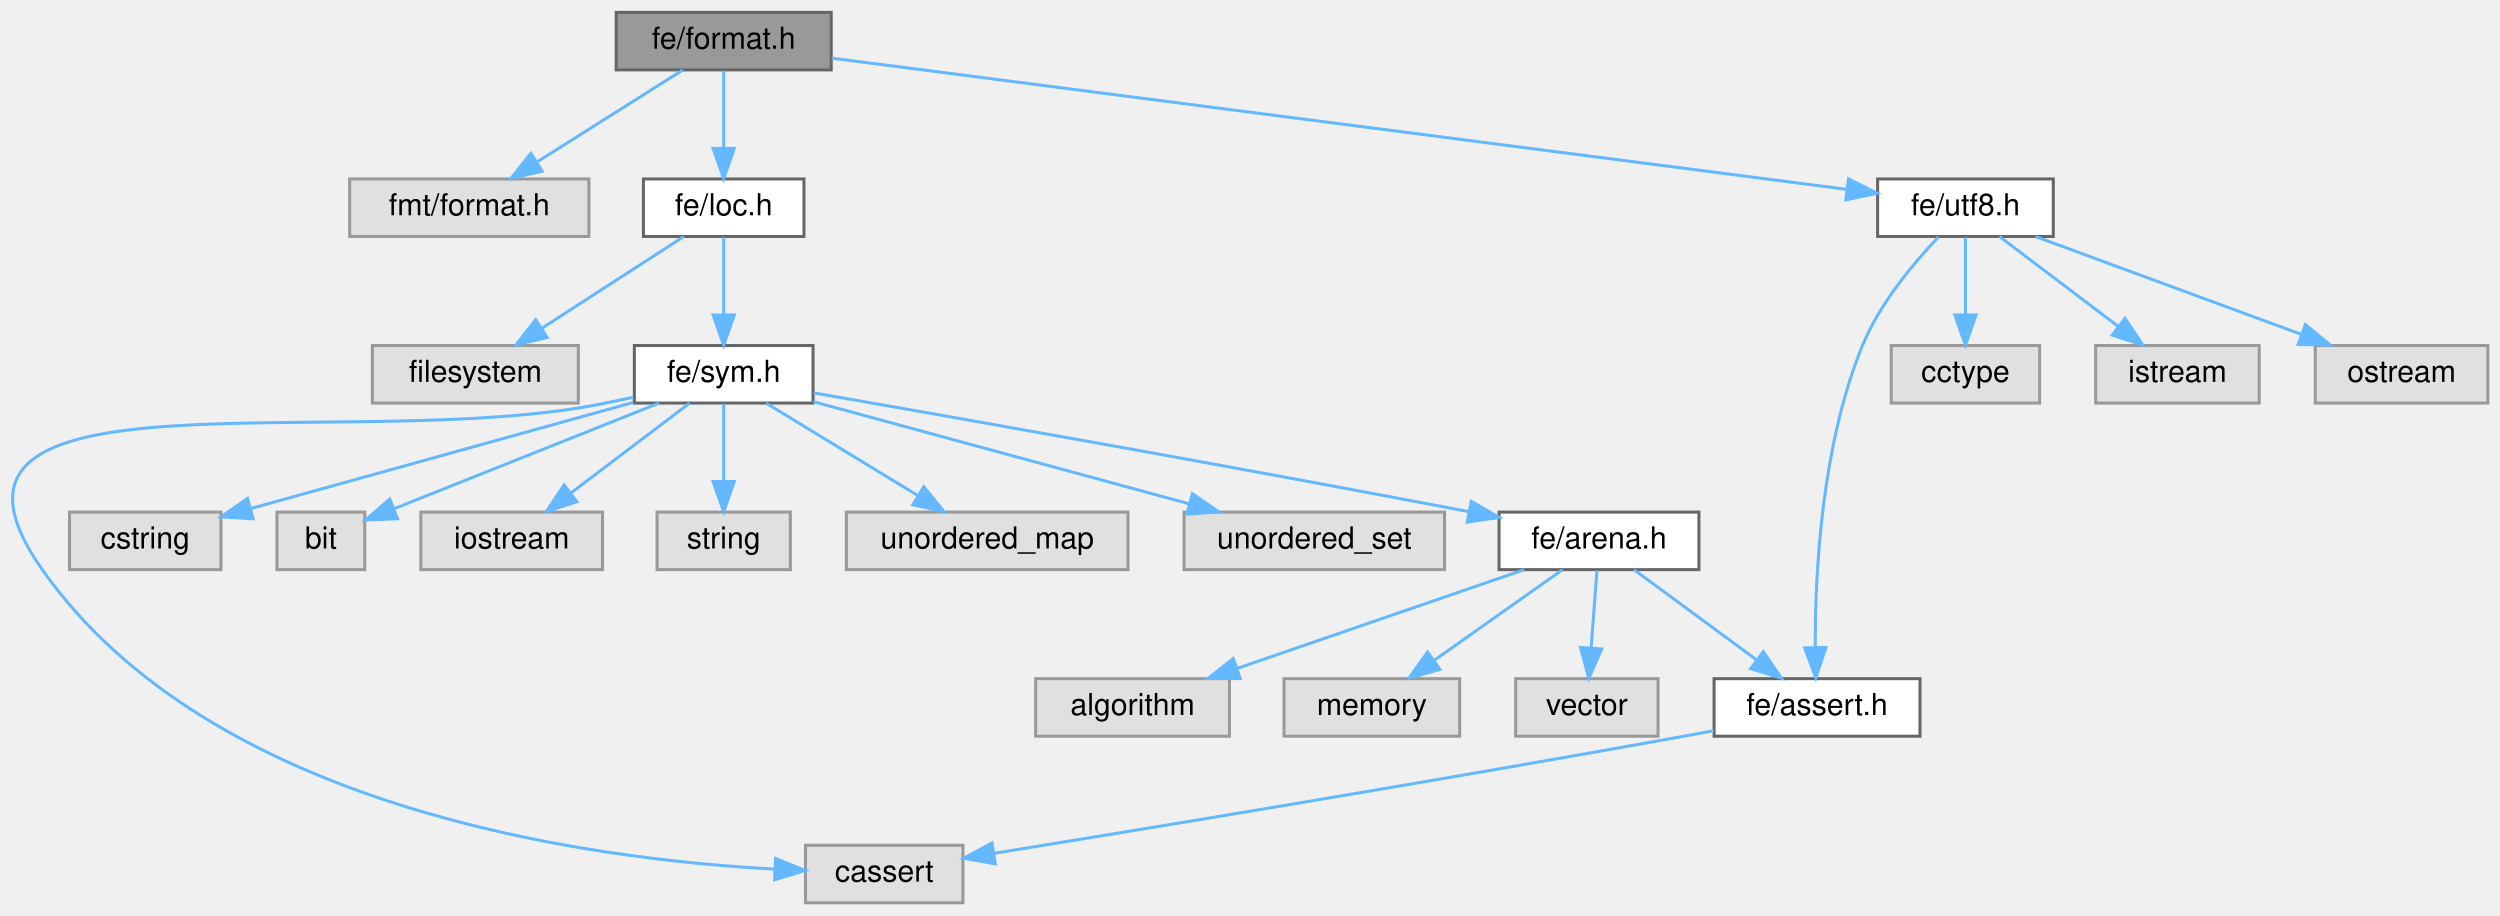
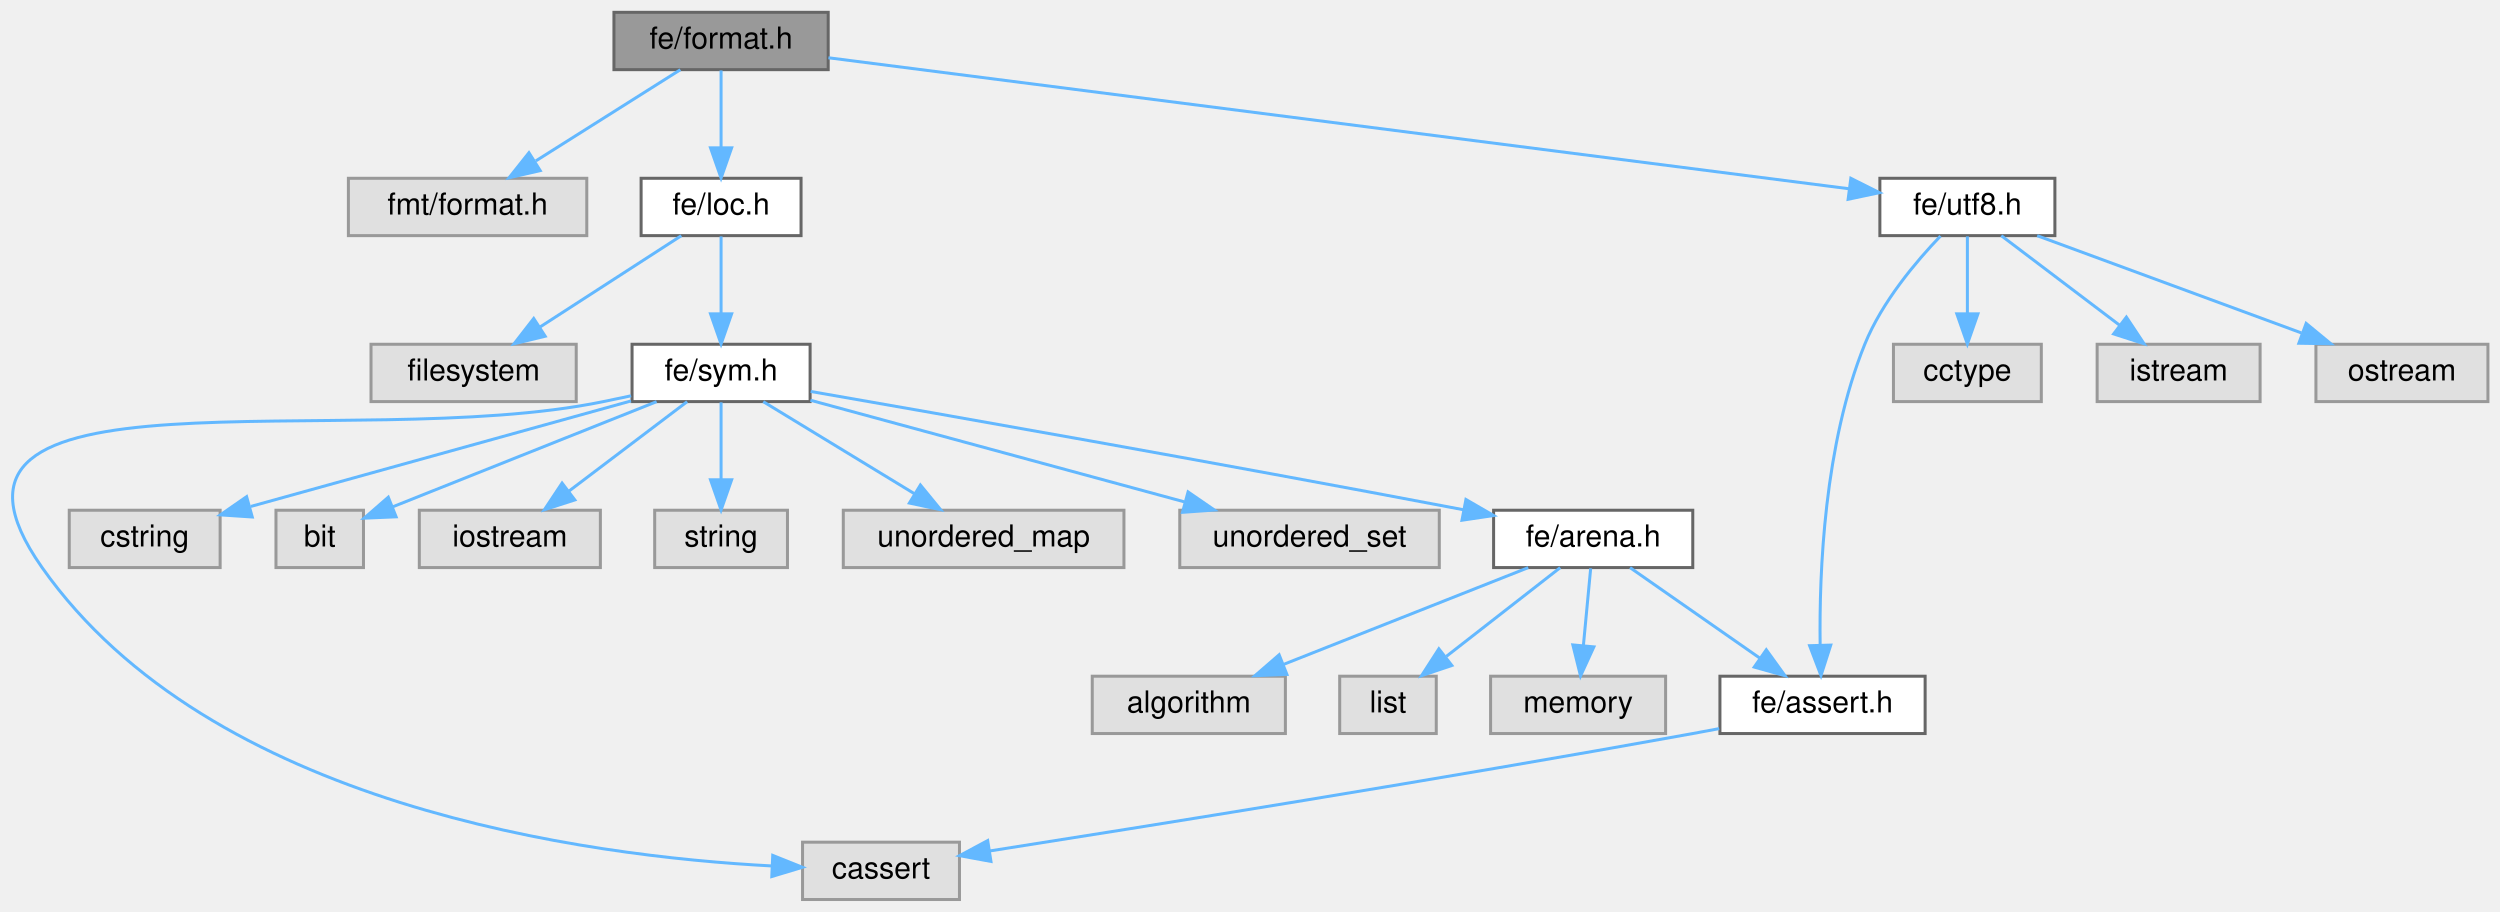
- <svg xmlns="http://www.w3.org/2000/svg" xmlns:xlink="http://www.w3.org/1999/xlink" width="825pt" height="302pt" viewBox="0.00 0.00 825.45 302.00">
+ <svg xmlns="http://www.w3.org/2000/svg" xmlns:xlink="http://www.w3.org/1999/xlink" width="828pt" height="302pt" viewBox="0.00 0.00 828.45 302.00">
  <g id="graph0" class="graph" transform="scale(1 1) rotate(0) translate(4 298)">
    <g id="Node000001" class="node">
      <g id="a_Node000001">
        <a xlink:title=" ">
          <polygon fill="#999999" stroke="#666666" points="270.45,-294 199.45,-294 199.45,-275 270.45,-275 270.45,-294" />
          <text text-anchor="middle" x="234.95" y="-282" font-family="Helvetica,sans-Serif" font-size="10.00">fe/format.h</text>
        </a>
      </g>
    </g>
    <g id="Node000002" class="node">
      <g id="a_Node000002">
        <a xlink:title=" ">
          <polygon fill="#e0e0e0" stroke="#999999" points="190.45,-239 111.45,-239 111.45,-220 190.45,-220 190.45,-239" />
          <text text-anchor="middle" x="150.95" y="-227" font-family="Helvetica,sans-Serif" font-size="10.00">fmt/format.h</text>
        </a>
      </g>
    </g>
    <g id="edge1_Node000001_Node000002" class="edge">
      <g id="a_edge1_Node000001_Node000002">
        <a xlink:title=" ">
          <path fill="none" stroke="#63b8ff" d="M221.45,-274.98C208.55,-266.84 188.85,-254.41 173.55,-244.76" />
          <polygon fill="#63b8ff" stroke="#63b8ff" points="175.01,-241.55 164.69,-239.17 171.28,-247.47 175.01,-241.55" />
        </a>
      </g>
    </g>
    <g id="Node000003" class="node">
      <g id="a_Node000003">
        <a xlink:href="loc_8h.html" target="_top" xlink:title=" ">
          <polygon fill="white" stroke="#666666" points="261.45,-239 208.45,-239 208.45,-220 261.45,-220 261.45,-239" />
          <text text-anchor="middle" x="234.95" y="-227" font-family="Helvetica,sans-Serif" font-size="10.00">fe/loc.h</text>
        </a>
      </g>
    </g>
    <g id="edge2_Node000001_Node000003" class="edge">
      <g id="a_edge2_Node000001_Node000003">
        <a xlink:title=" ">
          <path fill="none" stroke="#63b8ff" d="M234.95,-274.75C234.95,-267.8 234.95,-257.85 234.95,-249.13" />
          <polygon fill="#63b8ff" stroke="#63b8ff" points="238.45,-249.09 234.95,-239.09 231.45,-249.09 238.45,-249.09" />
        </a>
      </g>
    </g>
    <g id="Node000018" class="node">
      <g id="a_Node000018">
        <a xlink:href="utf8_8h.html" target="_top" xlink:title=" ">
-           <polygon fill="white" stroke="#666666" points="673.95,-239 615.95,-239 615.95,-220 673.95,-220 673.95,-239" />
-           <text text-anchor="middle" x="644.95" y="-227" font-family="Helvetica,sans-Serif" font-size="10.00">fe/utf8.h</text>
+           <polygon fill="white" stroke="#666666" points="676.95,-239 618.95,-239 618.95,-220 676.95,-220 676.95,-239" />
+           <text text-anchor="middle" x="647.95" y="-227" font-family="Helvetica,sans-Serif" font-size="10.00">fe/utf8.h</text>
        </a>
      </g>
    </g>
    <g id="edge18_Node000001_Node000018" class="edge">
      <g id="a_edge18_Node000001_Node000018">
        <a xlink:title=" ">
-           <path fill="none" stroke="#63b8ff" d="M270.61,-278.89C347.06,-269.01 526.19,-245.85 605.72,-235.57" />
-           <polygon fill="#63b8ff" stroke="#63b8ff" points="606.34,-239.02 615.81,-234.27 605.44,-232.08 606.34,-239.02" />
+           <path fill="none" stroke="#63b8ff" d="M270.52,-278.94C347.38,-269.07 528.51,-245.83 608.64,-235.54" />
+           <polygon fill="#63b8ff" stroke="#63b8ff" points="609.33,-238.99 618.8,-234.24 608.43,-232.04 609.33,-238.99" />
        </a>
      </g>
    </g>
    <g id="Node000004" class="node">
      <g id="a_Node000004">
        <a xlink:title=" ">
          <polygon fill="#e0e0e0" stroke="#999999" points="186.95,-184 118.95,-184 118.95,-165 186.95,-165 186.95,-184" />
          <text text-anchor="middle" x="152.95" y="-172" font-family="Helvetica,sans-Serif" font-size="10.00">filesystem</text>
        </a>
      </g>
    </g>
    <g id="edge3_Node000003_Node000004" class="edge">
      <g id="a_edge3_Node000003_Node000004">
        <a xlink:title=" ">
          <path fill="none" stroke="#63b8ff" d="M221.77,-219.98C209.18,-211.84 189.94,-199.41 175.01,-189.76" />
          <polygon fill="#63b8ff" stroke="#63b8ff" points="176.66,-186.66 166.36,-184.17 172.86,-192.54 176.66,-186.66" />
        </a>
      </g>
    </g>
    <g id="Node000005" class="node">
      <g id="a_Node000005">
        <a xlink:href="sym_8h.html" target="_top" xlink:title=" ">
          <polygon fill="white" stroke="#666666" points="264.45,-184 205.45,-184 205.45,-165 264.45,-165 264.45,-184" />
          <text text-anchor="middle" x="234.95" y="-172" font-family="Helvetica,sans-Serif" font-size="10.00">fe/sym.h</text>
        </a>
      </g>
    </g>
    <g id="edge4_Node000003_Node000005" class="edge">
      <g id="a_edge4_Node000003_Node000005">
        <a xlink:title=" ">
          <path fill="none" stroke="#63b8ff" d="M234.95,-219.75C234.95,-212.8 234.95,-202.85 234.95,-194.13" />
          <polygon fill="#63b8ff" stroke="#63b8ff" points="238.45,-194.09 234.95,-184.09 231.45,-194.09 238.45,-194.09" />
        </a>
      </g>
    </g>
    <g id="Node000006" class="node">
      <g id="a_Node000006">
        <a xlink:title=" ">
          <polygon fill="#e0e0e0" stroke="#999999" points="313.95,-19 261.95,-19 261.95,0 313.95,0 313.95,-19" />
          <text text-anchor="middle" x="287.95" y="-7" font-family="Helvetica,sans-Serif" font-size="10.00">cassert</text>
        </a>
      </g>
    </g>
    <g id="edge5_Node000005_Node000006" class="edge">
      <g id="a_edge5_Node000005_Node000006">
        <a xlink:title=" ">
          <path fill="none" stroke="#63b8ff" d="M205.15,-166.93C202.05,-166.27 198.93,-165.61 195.95,-165 111.51,-147.63 -39.69,-180.48 9.95,-110 65.61,-30.96 190.13,-14.37 251.85,-11.12" />
          <polygon fill="#63b8ff" stroke="#63b8ff" points="252.07,-14.62 261.9,-10.68 251.76,-7.62 252.07,-14.62" />
        </a>
      </g>
    </g>
    <g id="Node000007" class="node">
      <g id="a_Node000007">
        <a xlink:title=" ">
          <polygon fill="#e0e0e0" stroke="#999999" points="68.95,-129 18.95,-129 18.95,-110 68.95,-110 68.95,-129" />
          <text text-anchor="middle" x="43.95" y="-117" font-family="Helvetica,sans-Serif" font-size="10.00">cstring</text>
        </a>
      </g>
    </g>
    <g id="edge6_Node000005_Node000007" class="edge">
      <g id="a_edge6_Node000005_Node000007">
        <a xlink:title=" ">
          <path fill="none" stroke="#63b8ff" d="M205.1,-165.22C171.01,-155.76 115.29,-140.3 79.12,-130.26" />
          <polygon fill="#63b8ff" stroke="#63b8ff" points="79.59,-126.76 69.01,-127.46 77.72,-133.5 79.59,-126.76" />
        </a>
      </g>
    </g>
    <g id="Node000008" class="node">
      <g id="a_Node000008">
        <a xlink:title=" ">
          <polygon fill="#e0e0e0" stroke="#999999" points="116.45,-129 87.45,-129 87.45,-110 116.45,-110 116.45,-129" />
          <text text-anchor="middle" x="101.95" y="-117" font-family="Helvetica,sans-Serif" font-size="10.00">bit</text>
        </a>
      </g>
    </g>
    <g id="edge7_Node000005_Node000008" class="edge">
      <g id="a_edge7_Node000005_Node000008">
        <a xlink:title=" ">
          <path fill="none" stroke="#63b8ff" d="M213.58,-164.98C189.7,-155.47 151.12,-140.1 126.15,-130.14" />
          <polygon fill="#63b8ff" stroke="#63b8ff" points="127.26,-126.82 116.67,-126.37 124.67,-133.32 127.26,-126.82" />
        </a>
      </g>
    </g>
    <g id="Node000009" class="node">
      <g id="a_Node000009">
        <a xlink:title=" ">
          <polygon fill="#e0e0e0" stroke="#999999" points="194.95,-129 134.95,-129 134.95,-110 194.95,-110 194.95,-129" />
          <text text-anchor="middle" x="164.95" y="-117" font-family="Helvetica,sans-Serif" font-size="10.00">iostream</text>
        </a>
      </g>
    </g>
    <g id="edge8_Node000005_Node000009" class="edge">
      <g id="a_edge8_Node000005_Node000009">
        <a xlink:title=" ">
          <path fill="none" stroke="#63b8ff" d="M223.7,-164.98C213.15,-157 197.15,-144.88 184.5,-135.31" />
          <polygon fill="#63b8ff" stroke="#63b8ff" points="186.48,-132.42 176.4,-129.17 182.26,-138 186.48,-132.42" />
        </a>
      </g>
    </g>
    <g id="Node000010" class="node">
      <g id="a_Node000010">
        <a xlink:title=" ">
          <polygon fill="#e0e0e0" stroke="#999999" points="256.95,-129 212.95,-129 212.95,-110 256.95,-110 256.95,-129" />
          <text text-anchor="middle" x="234.95" y="-117" font-family="Helvetica,sans-Serif" font-size="10.00">string</text>
        </a>
      </g>
    </g>
    <g id="edge9_Node000005_Node000010" class="edge">
      <g id="a_edge9_Node000005_Node000010">
        <a xlink:title=" ">
          <path fill="none" stroke="#63b8ff" d="M234.95,-164.75C234.95,-157.8 234.95,-147.85 234.95,-139.13" />
          <polygon fill="#63b8ff" stroke="#63b8ff" points="238.45,-139.09 234.95,-129.09 231.45,-139.09 238.45,-139.09" />
        </a>
      </g>
    </g>
    <g id="Node000011" class="node">
      <g id="a_Node000011">
        <a xlink:title=" ">
          <polygon fill="#e0e0e0" stroke="#999999" points="368.45,-129 275.45,-129 275.45,-110 368.45,-110 368.45,-129" />
          <text text-anchor="middle" x="321.95" y="-117" font-family="Helvetica,sans-Serif" font-size="10.00">unordered_map</text>
        </a>
      </g>
    </g>
    <g id="edge10_Node000005_Node000011" class="edge">
      <g id="a_edge10_Node000005_Node000011">
        <a xlink:title=" ">
          <path fill="none" stroke="#63b8ff" d="M248.93,-164.98C262.42,-156.77 283.08,-144.18 298.99,-134.49" />
          <polygon fill="#63b8ff" stroke="#63b8ff" points="301,-137.36 307.71,-129.17 297.35,-131.38 301,-137.36" />
        </a>
      </g>
    </g>
    <g id="Node000012" class="node">
      <g id="a_Node000012">
        <a xlink:title=" ">
          <polygon fill="#e0e0e0" stroke="#999999" points="472.95,-129 386.95,-129 386.95,-110 472.95,-110 472.95,-129" />
          <text text-anchor="middle" x="429.95" y="-117" font-family="Helvetica,sans-Serif" font-size="10.00">unordered_set</text>
        </a>
      </g>
    </g>
    <g id="edge11_Node000005_Node000012" class="edge">
      <g id="a_edge11_Node000005_Node000012">
        <a xlink:title=" ">
          <path fill="none" stroke="#63b8ff" d="M264.56,-165.45C297.58,-156.48 351.21,-141.9 388.41,-131.79" />
          <polygon fill="#63b8ff" stroke="#63b8ff" points="389.7,-135.07 398.43,-129.07 387.86,-128.31 389.7,-135.07" />
        </a>
      </g>
    </g>
    <g id="Node000013" class="node">
      <g id="a_Node000013">
        <a xlink:href="arena_8h.html" target="_top" xlink:title=" ">
          <polygon fill="white" stroke="#666666" points="556.95,-129 490.95,-129 490.95,-110 556.95,-110 556.95,-129" />
          <text text-anchor="middle" x="523.95" y="-117" font-family="Helvetica,sans-Serif" font-size="10.00">fe/arena.h</text>
        </a>
      </g>
    </g>
    <g id="edge12_Node000005_Node000013" class="edge">
      <g id="a_edge12_Node000005_Node000013">
        <a xlink:title=" ">
          <path fill="none" stroke="#63b8ff" d="M264.64,-168.36C309.3,-160.59 396.65,-145.21 480.95,-129.16" />
          <polygon fill="#63b8ff" stroke="#63b8ff" points="481.78,-132.56 490.95,-127.25 480.47,-125.69 481.78,-132.56" />
        </a>
      </g>
    </g>
    <g id="Node000014" class="node">
      <g id="a_Node000014">
        <a xlink:title=" ">
-           <polygon fill="#e0e0e0" stroke="#999999" points="401.95,-74 337.95,-74 337.95,-55 401.95,-55 401.95,-74" />
-           <text text-anchor="middle" x="369.95" y="-62" font-family="Helvetica,sans-Serif" font-size="10.00">algorithm</text>
+           <polygon fill="#e0e0e0" stroke="#999999" points="421.95,-74 357.95,-74 357.95,-55 421.95,-55 421.95,-74" />
+           <text text-anchor="middle" x="389.95" y="-62" font-family="Helvetica,sans-Serif" font-size="10.00">algorithm</text>
        </a>
      </g>
    </g>
    <g id="edge13_Node000013_Node000014" class="edge">
      <g id="a_edge13_Node000013_Node000014">
        <a xlink:title=" ">
-           <path fill="none" stroke="#63b8ff" d="M499.2,-109.98C473.57,-101.16 433.32,-87.31 404.54,-77.41" />
-           <polygon fill="#63b8ff" stroke="#63b8ff" points="405.48,-74.03 394.88,-74.08 403.2,-80.65 405.48,-74.03" />
+           <path fill="none" stroke="#63b8ff" d="M502.42,-109.98C480.47,-101.3 446.21,-87.75 421.26,-77.88" />
+           <polygon fill="#63b8ff" stroke="#63b8ff" points="422.45,-74.59 411.87,-74.17 419.88,-81.1 422.45,-74.59" />
        </a>
      </g>
    </g>
    <g id="Node000015" class="node">
      <g id="a_Node000015">
        <a xlink:title=" ">
-           <polygon fill="#e0e0e0" stroke="#999999" points="477.95,-74 419.95,-74 419.95,-55 477.95,-55 477.95,-74" />
-           <text text-anchor="middle" x="448.95" y="-62" font-family="Helvetica,sans-Serif" font-size="10.00">memory</text>
+           <polygon fill="#e0e0e0" stroke="#999999" points="471.95,-74 439.95,-74 439.95,-55 471.95,-55 471.95,-74" />
+           <text text-anchor="middle" x="455.95" y="-62" font-family="Helvetica,sans-Serif" font-size="10.00">list</text>
        </a>
      </g>
    </g>
    <g id="edge14_Node000013_Node000015" class="edge">
      <g id="a_edge14_Node000013_Node000015">
        <a xlink:title=" ">
-           <path fill="none" stroke="#63b8ff" d="M511.9,-109.98C500.48,-101.92 483.12,-89.65 469.51,-80.03" />
-           <polygon fill="#63b8ff" stroke="#63b8ff" points="471.4,-77.08 461.22,-74.17 467.36,-82.8 471.4,-77.08" />
+           <path fill="none" stroke="#63b8ff" d="M513.02,-109.98C502.87,-102.07 487.52,-90.11 475.3,-80.58" />
+           <polygon fill="#63b8ff" stroke="#63b8ff" points="477.11,-77.56 467.07,-74.17 472.81,-83.08 477.11,-77.56" />
        </a>
      </g>
    </g>
    <g id="Node000016" class="node">
      <g id="a_Node000016">
        <a xlink:title=" ">
-           <polygon fill="#e0e0e0" stroke="#999999" points="543.45,-74 496.45,-74 496.45,-55 543.45,-55 543.45,-74" />
-           <text text-anchor="middle" x="519.95" y="-62" font-family="Helvetica,sans-Serif" font-size="10.00">vector</text>
+           <polygon fill="#e0e0e0" stroke="#999999" points="547.95,-74 489.95,-74 489.95,-55 547.95,-55 547.95,-74" />
+           <text text-anchor="middle" x="518.95" y="-62" font-family="Helvetica,sans-Serif" font-size="10.00">memory</text>
        </a>
      </g>
    </g>
    <g id="edge15_Node000013_Node000016" class="edge">
      <g id="a_edge15_Node000013_Node000016">
        <a xlink:title=" ">
-           <path fill="none" stroke="#63b8ff" d="M523.29,-109.75C522.76,-102.8 522.01,-92.85 521.35,-84.13" />
-           <polygon fill="#63b8ff" stroke="#63b8ff" points="524.84,-83.8 520.6,-74.09 517.86,-84.32 524.84,-83.8" />
+           <path fill="none" stroke="#63b8ff" d="M523.12,-109.75C522.47,-102.8 521.53,-92.85 520.7,-84.13" />
+           <polygon fill="#63b8ff" stroke="#63b8ff" points="524.18,-83.72 519.76,-74.09 517.21,-84.37 524.18,-83.72" />
        </a>
      </g>
    </g>
    <g id="Node000017" class="node">
      <g id="a_Node000017">
        <a xlink:href="assert_8h.html" target="_top" xlink:title=" ">
-           <polygon fill="white" stroke="#666666" points="629.95,-74 561.95,-74 561.95,-55 629.95,-55 629.95,-74" />
-           <text text-anchor="middle" x="595.95" y="-62" font-family="Helvetica,sans-Serif" font-size="10.00">fe/assert.h</text>
+           <polygon fill="white" stroke="#666666" points="633.95,-74 565.95,-74 565.95,-55 633.95,-55 633.95,-74" />
+           <text text-anchor="middle" x="599.95" y="-62" font-family="Helvetica,sans-Serif" font-size="10.00">fe/assert.h</text>
        </a>
      </g>
    </g>
    <g id="edge16_Node000013_Node000017" class="edge">
      <g id="a_edge16_Node000013_Node000017">
        <a xlink:title=" ">
-           <path fill="none" stroke="#63b8ff" d="M535.51,-109.98C546.37,-102 562.83,-89.88 575.83,-80.31" />
-           <polygon fill="#63b8ff" stroke="#63b8ff" points="578.19,-82.92 584.17,-74.17 574.04,-77.28 578.19,-82.92" />
+           <path fill="none" stroke="#63b8ff" d="M536.16,-109.98C547.72,-101.92 565.32,-89.65 579.11,-80.03" />
+           <polygon fill="#63b8ff" stroke="#63b8ff" points="581.31,-82.76 587.51,-74.17 577.31,-77.02 581.31,-82.76" />
        </a>
      </g>
    </g>
    <g id="edge17_Node000017_Node000006" class="edge">
      <g id="a_edge17_Node000017_Node000006">
        <a xlink:title=" ">
-           <path fill="none" stroke="#63b8ff" d="M561.85,-56.83C558.51,-56.2 555.16,-55.58 551.95,-55 470.82,-40.33 375.37,-24.62 324.39,-16.36" />
-           <polygon fill="#63b8ff" stroke="#63b8ff" points="324.64,-12.86 314.21,-14.71 323.53,-19.77 324.64,-12.86" />
+           <path fill="none" stroke="#63b8ff" d="M565.7,-56.63C562.74,-56.07 559.79,-55.52 556.95,-55 473.72,-39.89 375.62,-24.2 323.96,-16.09" />
+           <polygon fill="#63b8ff" stroke="#63b8ff" points="324.38,-12.62 313.96,-14.53 323.3,-19.53 324.38,-12.62" />
        </a>
      </g>
    </g>
    <g id="edge22_Node000018_Node000017" class="edge">
      <g id="a_edge22_Node000018_Node000017">
        <a xlink:title=" ">
-           <path fill="none" stroke="#63b8ff" d="M636.07,-219.86C628.07,-211.49 616.7,-198.03 610.95,-184 597.36,-150.86 595.28,-108.49 595.36,-84.44" />
-           <polygon fill="#63b8ff" stroke="#63b8ff" points="598.87,-84.28 595.54,-74.22 591.87,-84.16 598.87,-84.28" />
+           <path fill="none" stroke="#63b8ff" d="M639.04,-219.87C631.02,-211.51 619.64,-198.06 613.95,-184 600.51,-150.84 598.83,-108.48 599.16,-84.43" />
+           <polygon fill="#63b8ff" stroke="#63b8ff" points="602.67,-84.31 599.44,-74.22 595.67,-84.11 602.67,-84.31" />
        </a>
      </g>
    </g>
    <g id="Node000019" class="node">
      <g id="a_Node000019">
        <a xlink:title=" ">
-           <polygon fill="#e0e0e0" stroke="#999999" points="669.45,-184 620.45,-184 620.45,-165 669.45,-165 669.45,-184" />
-           <text text-anchor="middle" x="644.95" y="-172" font-family="Helvetica,sans-Serif" font-size="10.00">cctype</text>
+           <polygon fill="#e0e0e0" stroke="#999999" points="672.45,-184 623.45,-184 623.45,-165 672.45,-165 672.45,-184" />
+           <text text-anchor="middle" x="647.95" y="-172" font-family="Helvetica,sans-Serif" font-size="10.00">cctype</text>
        </a>
      </g>
    </g>
    <g id="edge19_Node000018_Node000019" class="edge">
      <g id="a_edge19_Node000018_Node000019">
        <a xlink:title=" ">
-           <path fill="none" stroke="#63b8ff" d="M644.95,-219.75C644.95,-212.8 644.95,-202.85 644.95,-194.13" />
-           <polygon fill="#63b8ff" stroke="#63b8ff" points="648.45,-194.09 644.95,-184.09 641.45,-194.09 648.45,-194.09" />
+           <path fill="none" stroke="#63b8ff" d="M647.95,-219.75C647.95,-212.8 647.95,-202.85 647.95,-194.13" />
+           <polygon fill="#63b8ff" stroke="#63b8ff" points="651.45,-194.09 647.95,-184.09 644.45,-194.09 651.45,-194.09" />
        </a>
      </g>
    </g>
    <g id="Node000020" class="node">
      <g id="a_Node000020">
        <a xlink:title=" ">
-           <polygon fill="#e0e0e0" stroke="#999999" points="741.95,-184 687.95,-184 687.95,-165 741.95,-165 741.95,-184" />
-           <text text-anchor="middle" x="714.95" y="-172" font-family="Helvetica,sans-Serif" font-size="10.00">istream</text>
+           <polygon fill="#e0e0e0" stroke="#999999" points="744.95,-184 690.95,-184 690.95,-165 744.95,-165 744.95,-184" />
+           <text text-anchor="middle" x="717.95" y="-172" font-family="Helvetica,sans-Serif" font-size="10.00">istream</text>
        </a>
      </g>
    </g>
    <g id="edge20_Node000018_Node000020" class="edge">
      <g id="a_edge20_Node000018_Node000020">
        <a xlink:title=" ">
-           <path fill="none" stroke="#63b8ff" d="M656.19,-219.98C666.74,-212 682.75,-199.88 695.39,-190.31" />
-           <polygon fill="#63b8ff" stroke="#63b8ff" points="697.64,-193 703.5,-184.17 693.41,-187.42 697.64,-193" />
+           <path fill="none" stroke="#63b8ff" d="M659.19,-219.98C669.74,-212 685.75,-199.88 698.39,-190.31" />
+           <polygon fill="#63b8ff" stroke="#63b8ff" points="700.64,-193 706.5,-184.17 696.41,-187.42 700.64,-193" />
        </a>
      </g>
    </g>
    <g id="Node000021" class="node">
      <g id="a_Node000021">
        <a xlink:title=" ">
-           <polygon fill="#e0e0e0" stroke="#999999" points="817.45,-184 760.45,-184 760.45,-165 817.45,-165 817.45,-184" />
-           <text text-anchor="middle" x="788.95" y="-172" font-family="Helvetica,sans-Serif" font-size="10.00">ostream</text>
+           <polygon fill="#e0e0e0" stroke="#999999" points="820.45,-184 763.45,-184 763.45,-165 820.45,-165 820.45,-184" />
+           <text text-anchor="middle" x="791.95" y="-172" font-family="Helvetica,sans-Serif" font-size="10.00">ostream</text>
        </a>
      </g>
    </g>
    <g id="edge21_Node000018_Node000021" class="edge">
      <g id="a_edge21_Node000018_Node000021">
        <a xlink:title=" ">
-           <path fill="none" stroke="#63b8ff" d="M668.08,-219.98C691.77,-211.27 728.82,-197.63 755.65,-187.75" />
-           <polygon fill="#63b8ff" stroke="#63b8ff" points="757.21,-190.91 765.39,-184.17 754.8,-184.34 757.21,-190.91" />
+           <path fill="none" stroke="#63b8ff" d="M671.08,-219.98C694.77,-211.27 731.82,-197.63 758.65,-187.75" />
+           <polygon fill="#63b8ff" stroke="#63b8ff" points="760.21,-190.91 768.39,-184.17 757.8,-184.34 760.21,-190.91" />
        </a>
      </g>
    </g>
  </g>
</svg>
